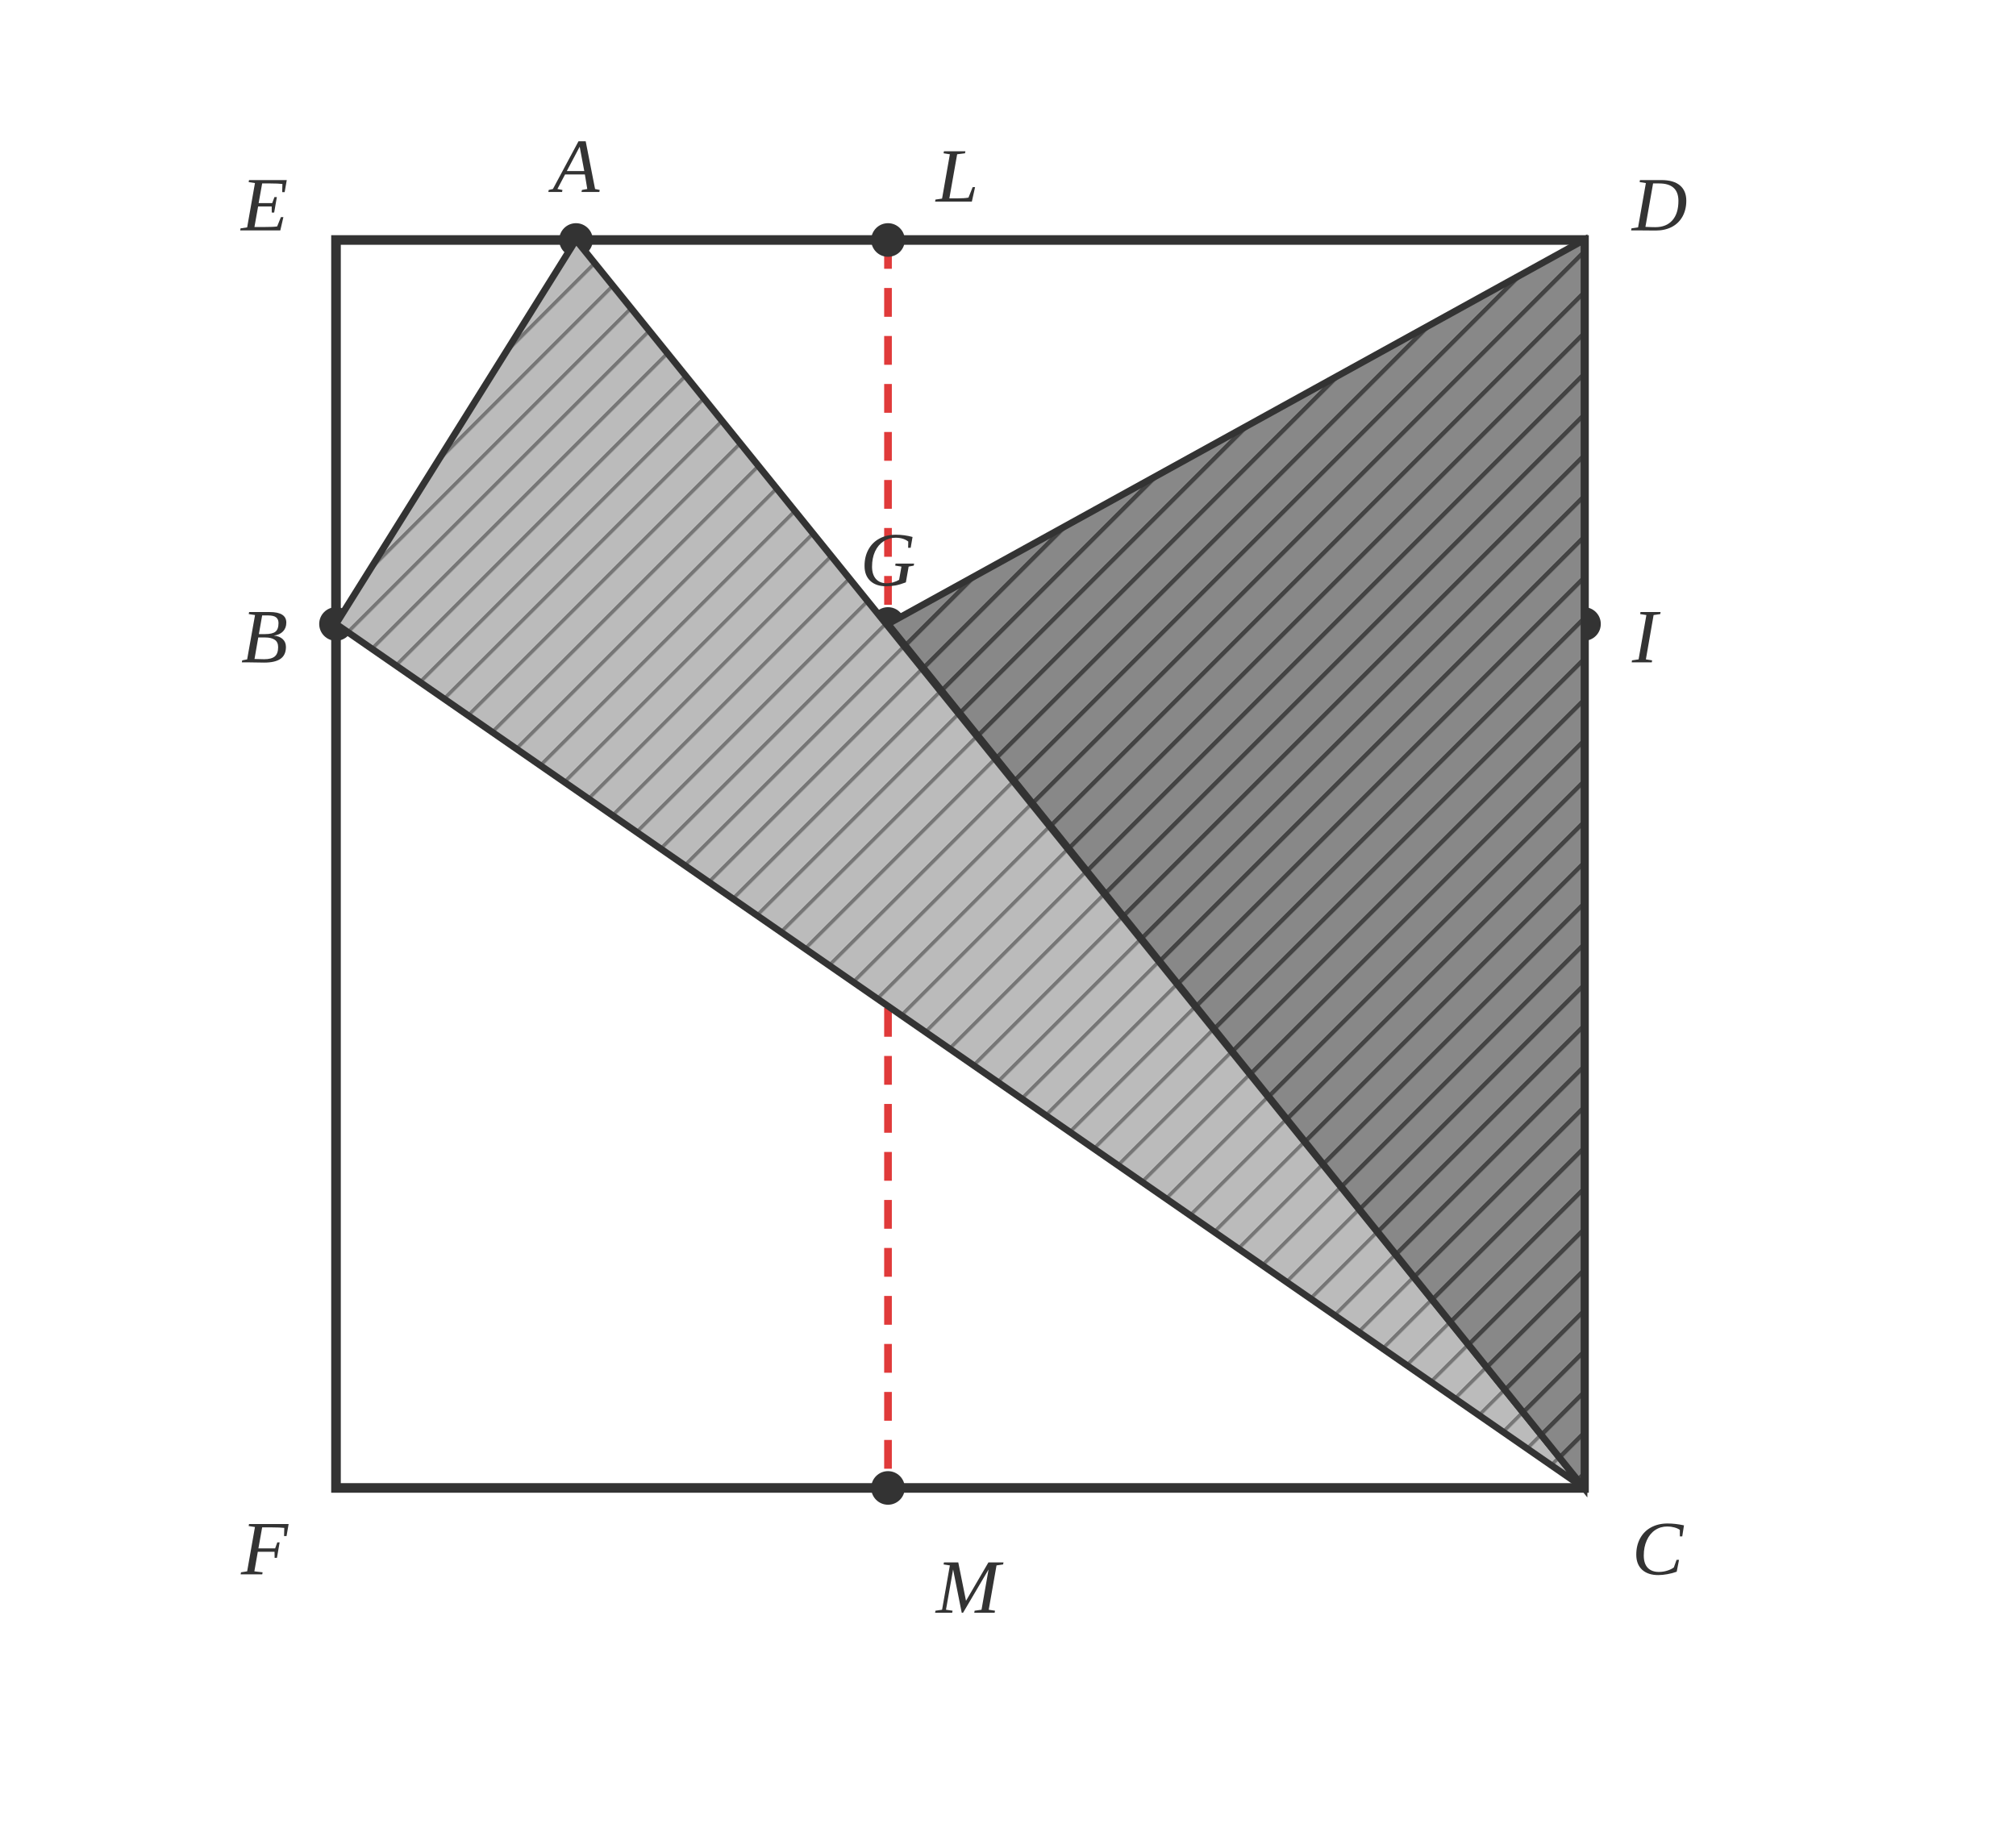
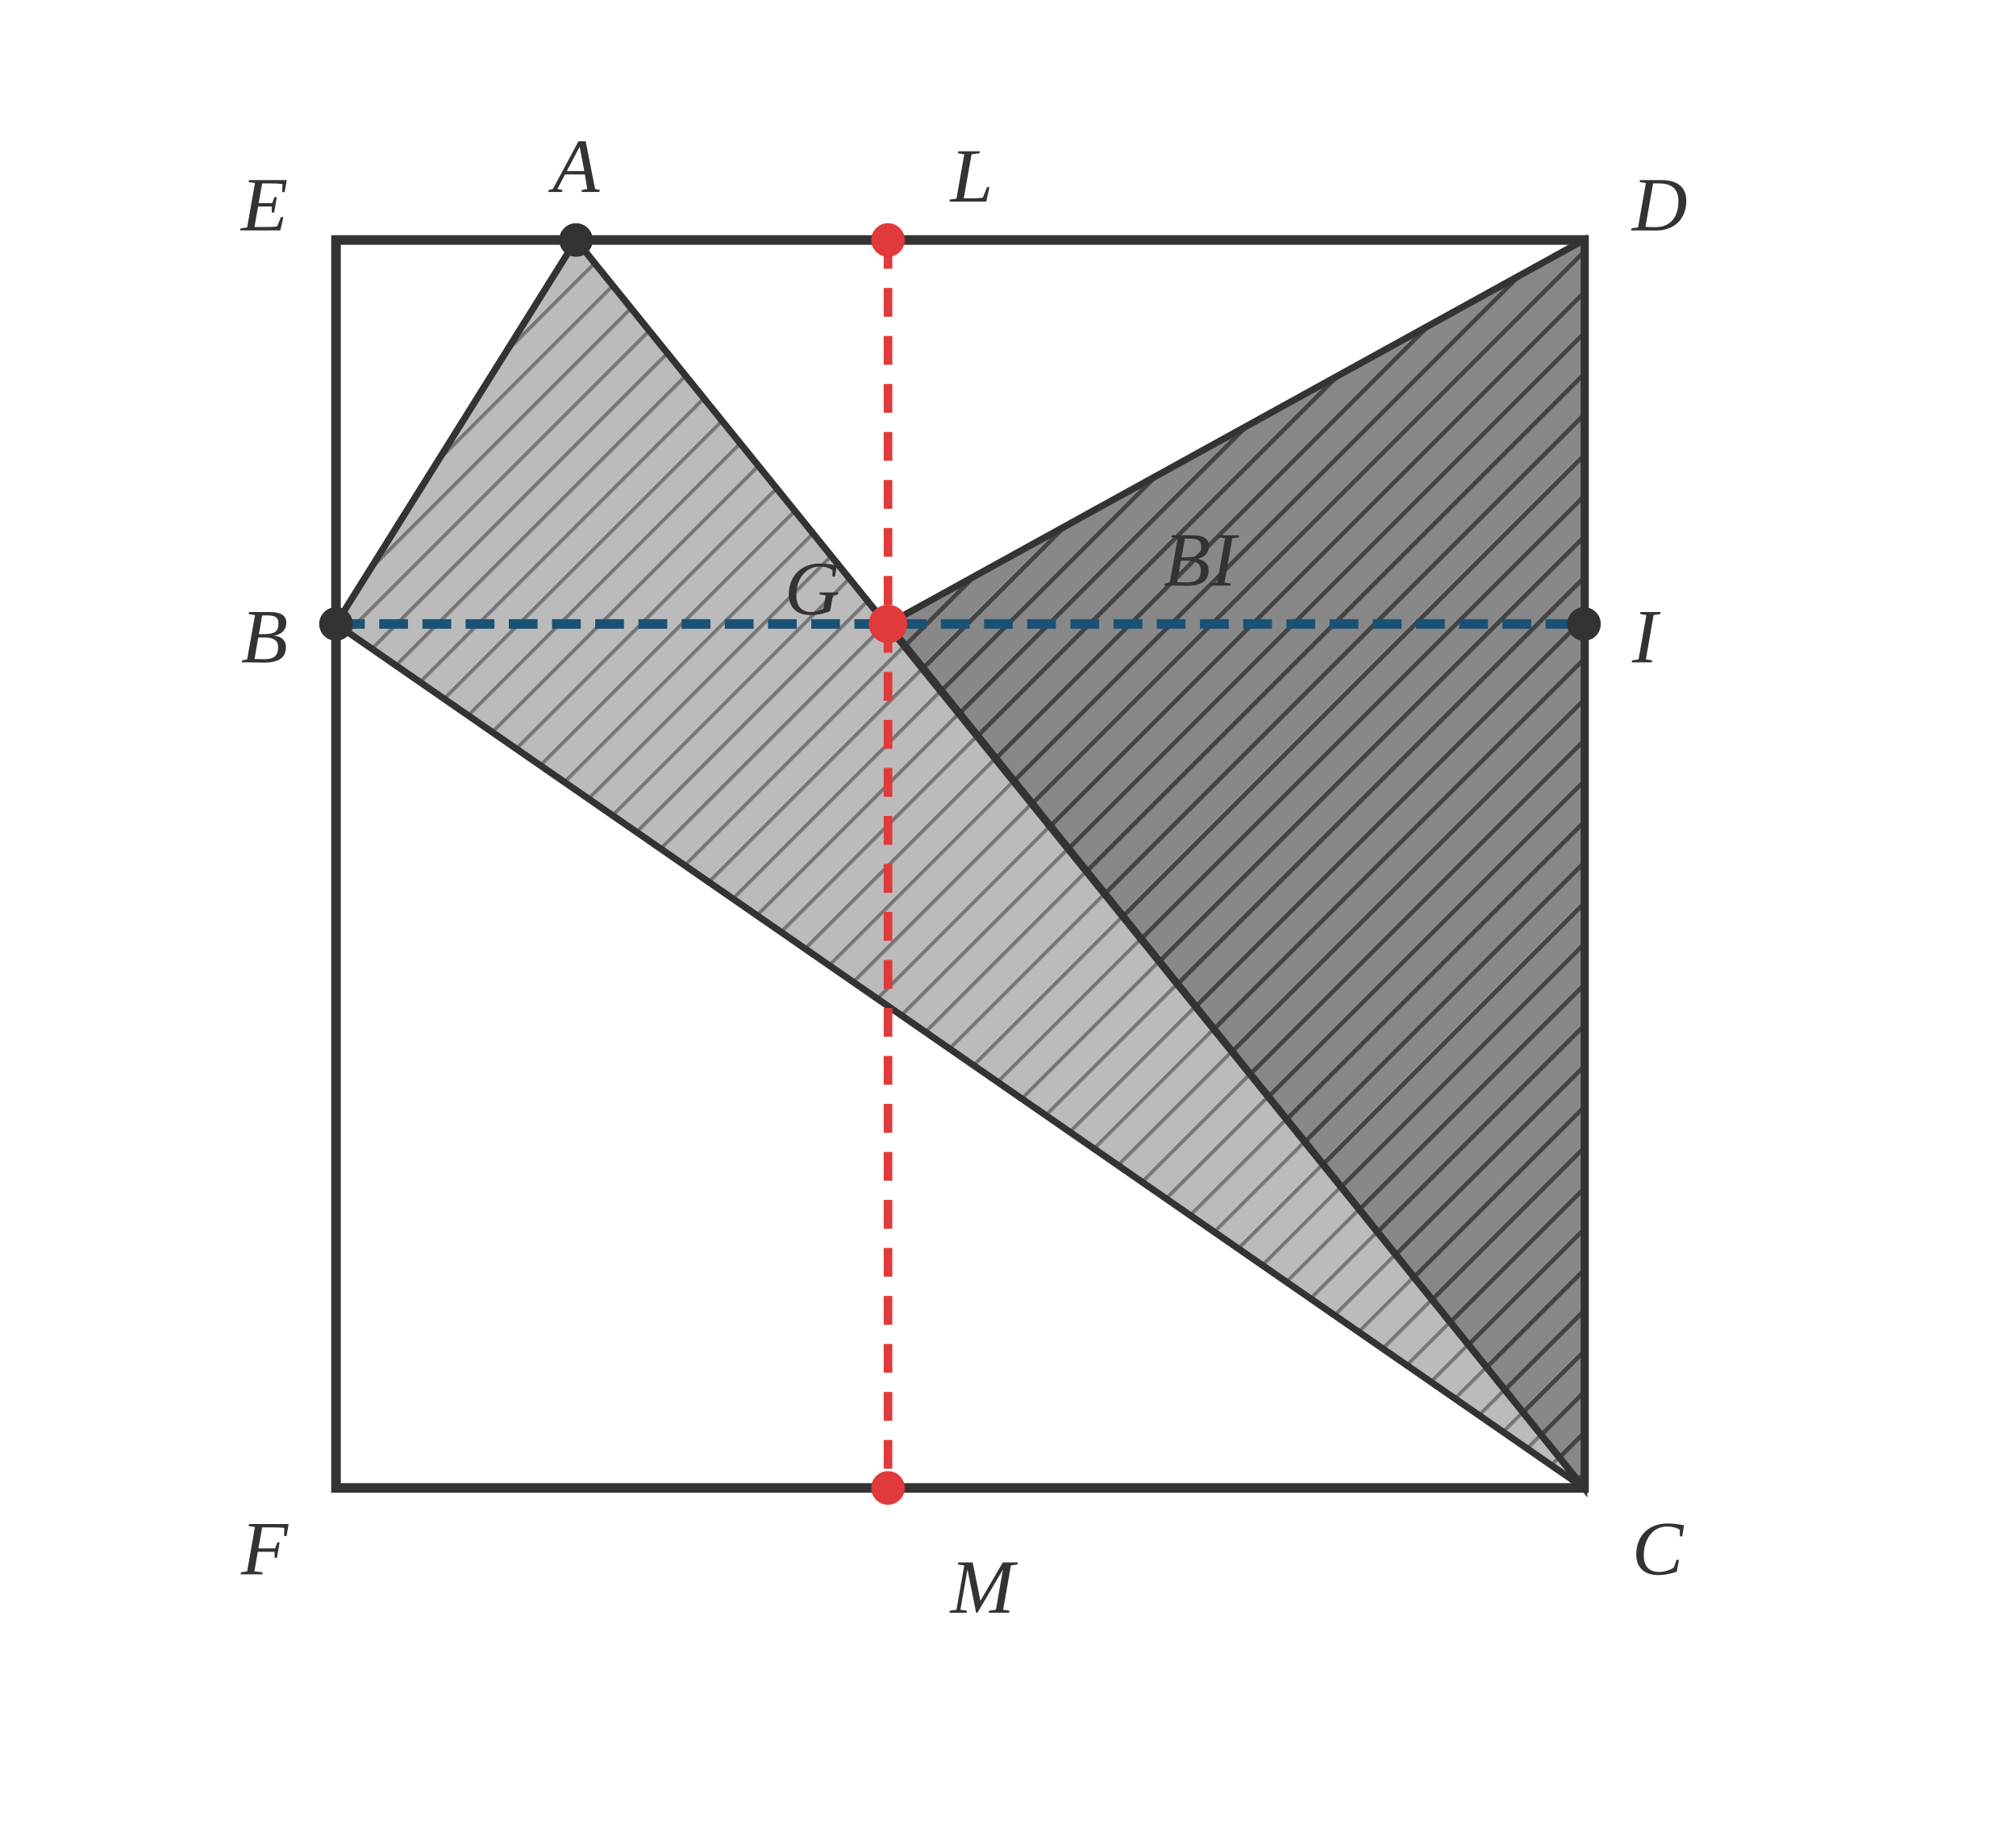
<svg xmlns="http://www.w3.org/2000/svg" viewBox="0 0 420 380" width="420" height="380">
  <style>
    text { font-family: "Times New Roman", SimSun, serif; font-size: 16px; font-style: italic; fill: #333; }
  </style>
  <defs>
    <pattern id="sh1b" width="6" height="6" patternTransform="rotate(45)" patternUnits="userSpaceOnUse">
      <rect width="6" height="6" fill="#bbb" />
      <line x1="0" y1="0" x2="0" y2="6" stroke="#777" stroke-width="1.5" />
    </pattern>
    <pattern id="sh2b" width="6" height="6" patternTransform="rotate(45)" patternUnits="userSpaceOnUse">
      <rect width="6" height="6" fill="#888" />
      <line x1="0" y1="0" x2="0" y2="6" stroke="#444" stroke-width="1.8" />
    </pattern>
  </defs>
  <rect x="70" y="50" width="260" height="260" fill="none" stroke="#333" stroke-width="2" />
+   <polygon points="120,50 70,130 330,310" fill="url(#sh1b)" stroke="#333" stroke-width="1.4" />
+   <polygon points="185,130 330,310 330,50" fill="url(#sh2b)" stroke="#333" stroke-width="1.4" />
+   <line x1="70" y1="130" x2="330" y2="130" stroke="#1a5276" stroke-width="2" stroke-dasharray="6,3" />
+   <text x="250" y="122" text-anchor="middle" fill="#1a5276">BI</text>
+   <line x1="185" y1="50" x2="185" y2="310" stroke="#e03a3a" stroke-width="1.8" stroke-dasharray="6,4" />
  <circle cx="120" cy="50" r="3.5" fill="#333" />
  <circle cx="70" cy="130" r="3.5" fill="#333" />
-   <line x1="70" y1="130" x2="330" y2="130" stroke="#333" stroke-width="1.4" stroke-dasharray="5,3" />
  <circle cx="330" cy="130" r="3.5" fill="#333" />
-   <circle cx="185" cy="130" r="3.5" fill="#333" />
-   <line x1="185" y1="50" x2="185" y2="310" stroke="#e03a3a" stroke-width="1.6" stroke-dasharray="6,4" />
-   <circle cx="185" cy="50" r="3.5" fill="#333" />
-   <circle cx="185" cy="310" r="3.5" fill="#333" />
-   <polygon points="120,50 70,130 330,310" fill="url(#sh1b)" stroke="#333" stroke-width="1.4" />
-   <polygon points="185,130 330,310 330,50" fill="url(#sh2b)" stroke="#333" stroke-width="1.4" />
+   <circle cx="185" cy="130" r="4" fill="#e03a3a" />
+   <circle cx="185" cy="50" r="3.5" fill="#e03a3a" />
+   <circle cx="185" cy="310" r="3.5" fill="#e03a3a" />
  <text x="60" y="48" text-anchor="end">E</text>
  <text x="120" y="40" text-anchor="middle">A</text>
-   <text x="195" y="42" text-anchor="start">L</text>
+   <text x="198" y="42" text-anchor="start" fill="#e03a3a">L</text>
  <text x="340" y="48" text-anchor="start">D</text>
  <text x="60" y="138" text-anchor="end">B</text>
-   <text x="185" y="122" text-anchor="middle">G</text>
+   <text x="175" y="128" text-anchor="end" fill="#e03a3a">G</text>
  <text x="340" y="138" text-anchor="start">I</text>
  <text x="60" y="328" text-anchor="end">F</text>
-   <text x="195" y="336" text-anchor="start">M</text>
+   <text x="198" y="336" text-anchor="start" fill="#e03a3a">M</text>
  <text x="340" y="328" text-anchor="start">C</text>
</svg>
